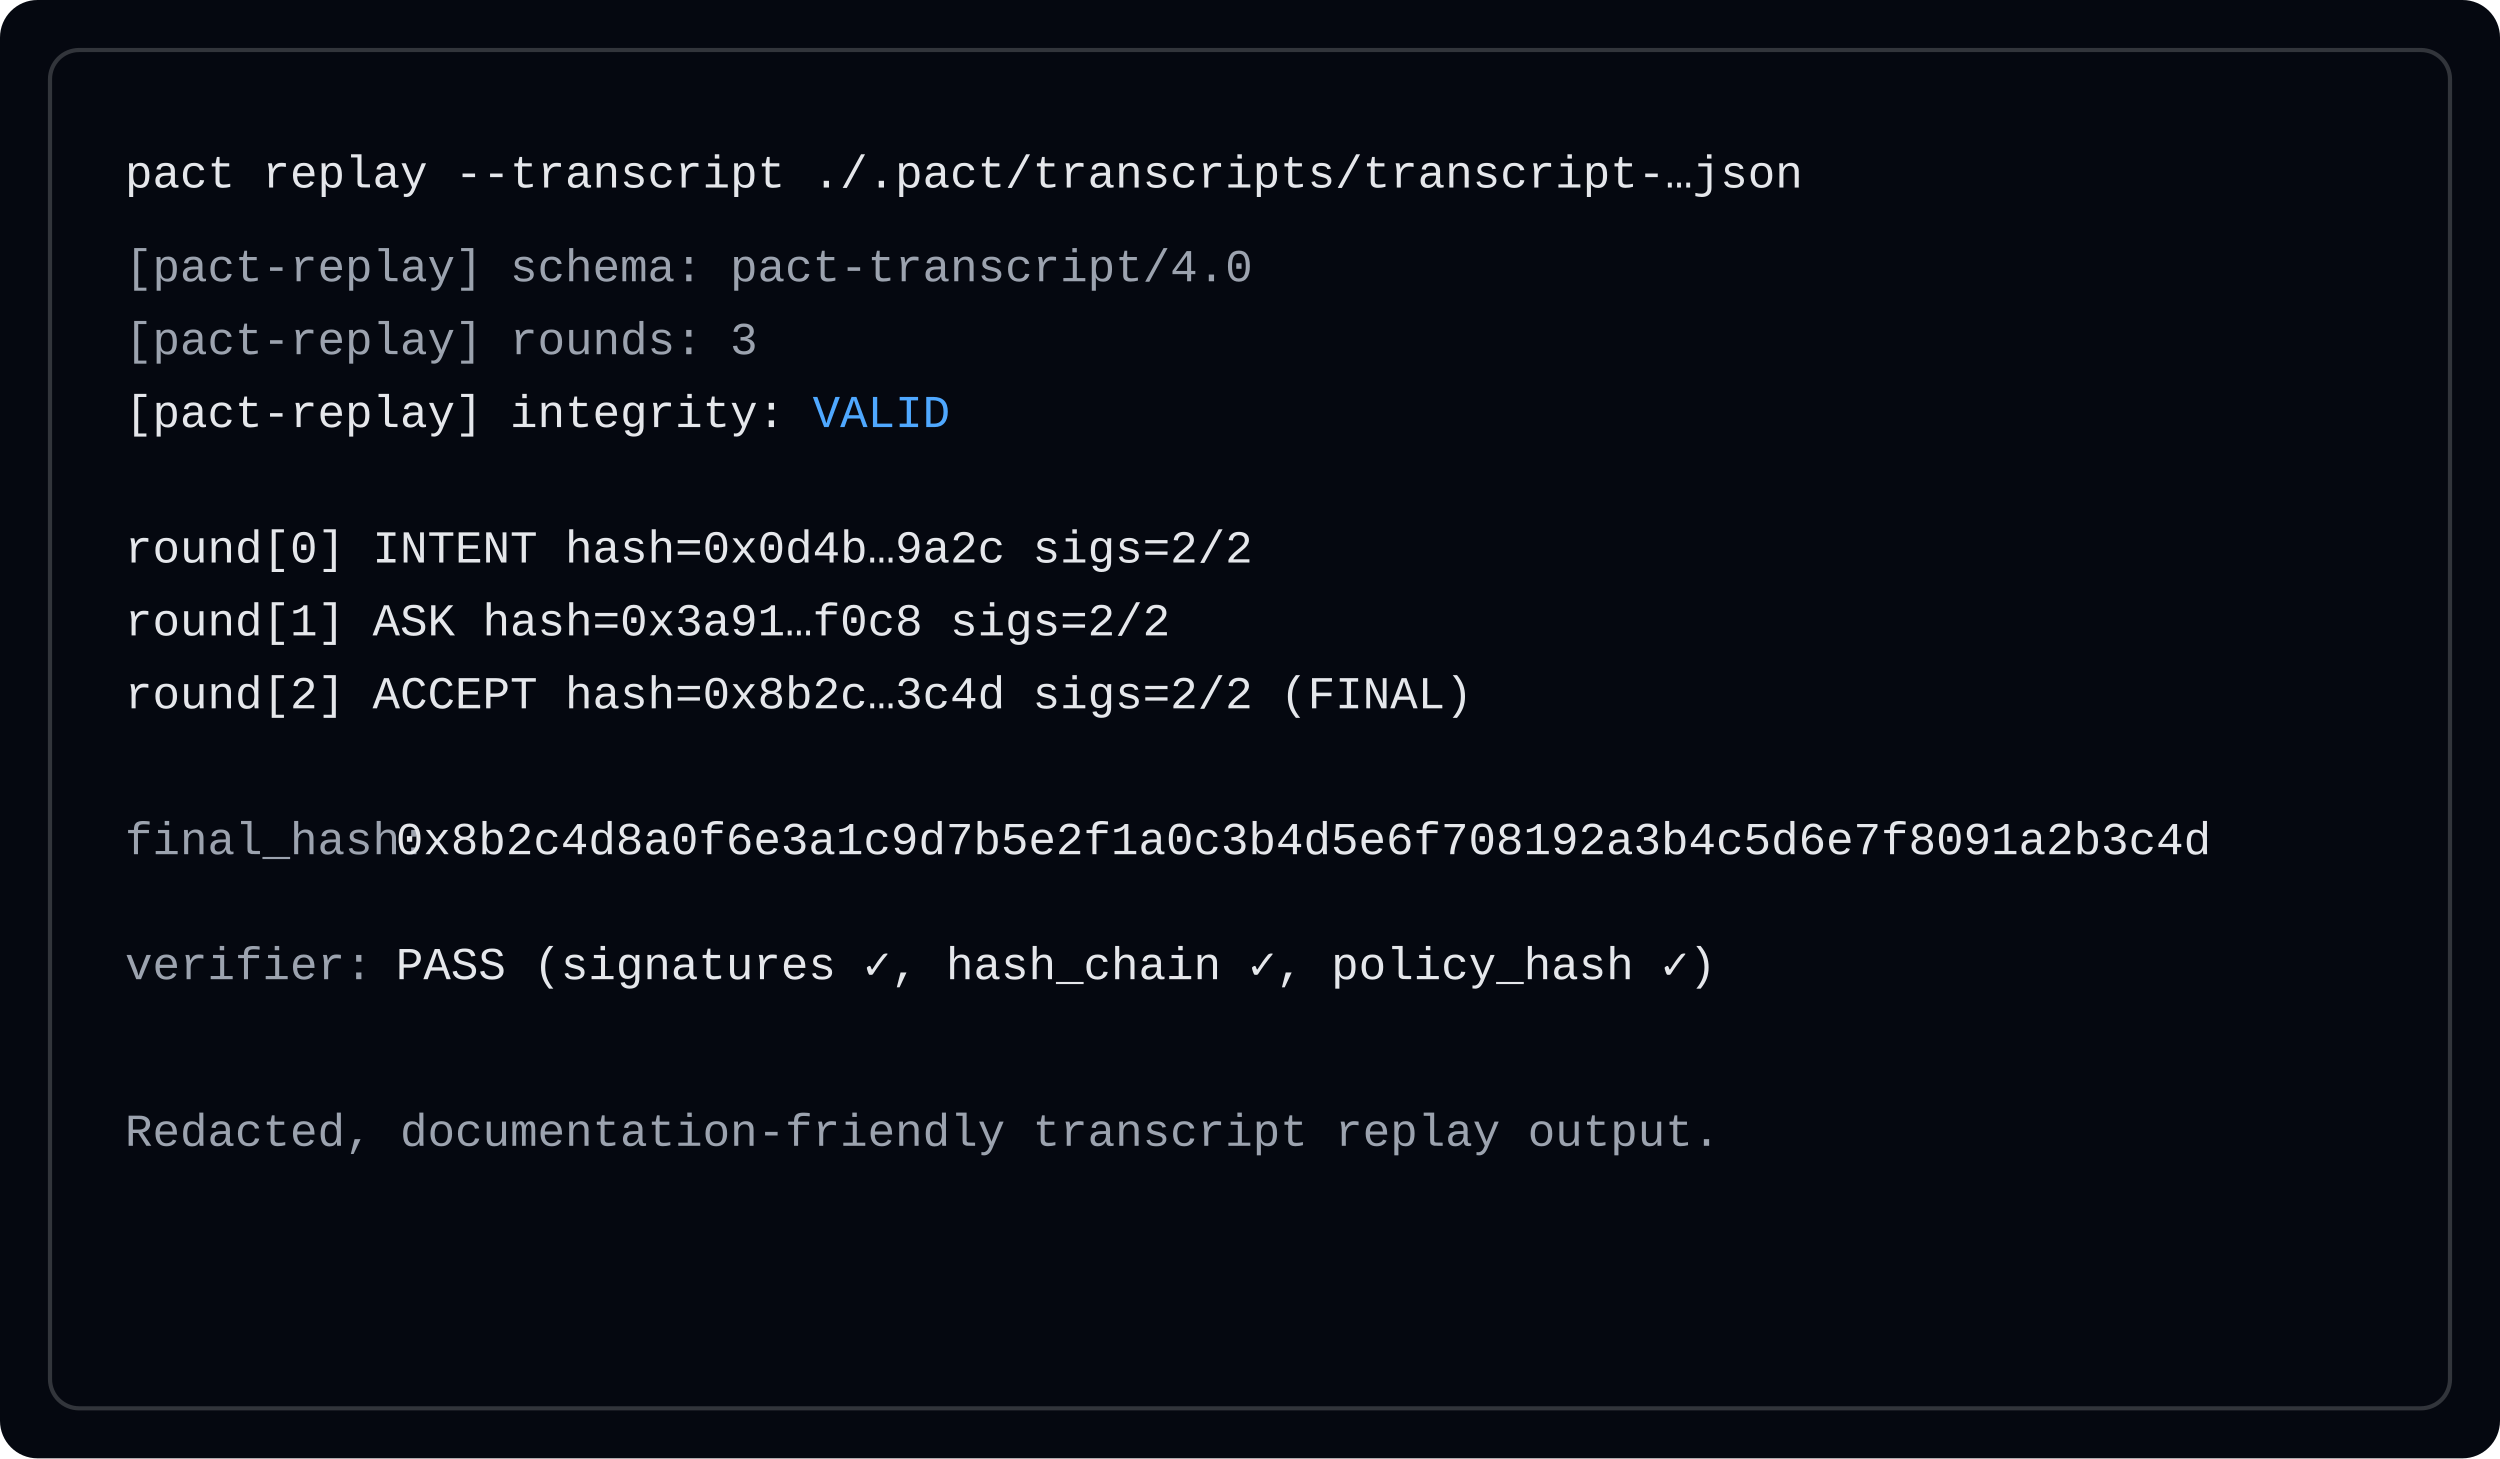
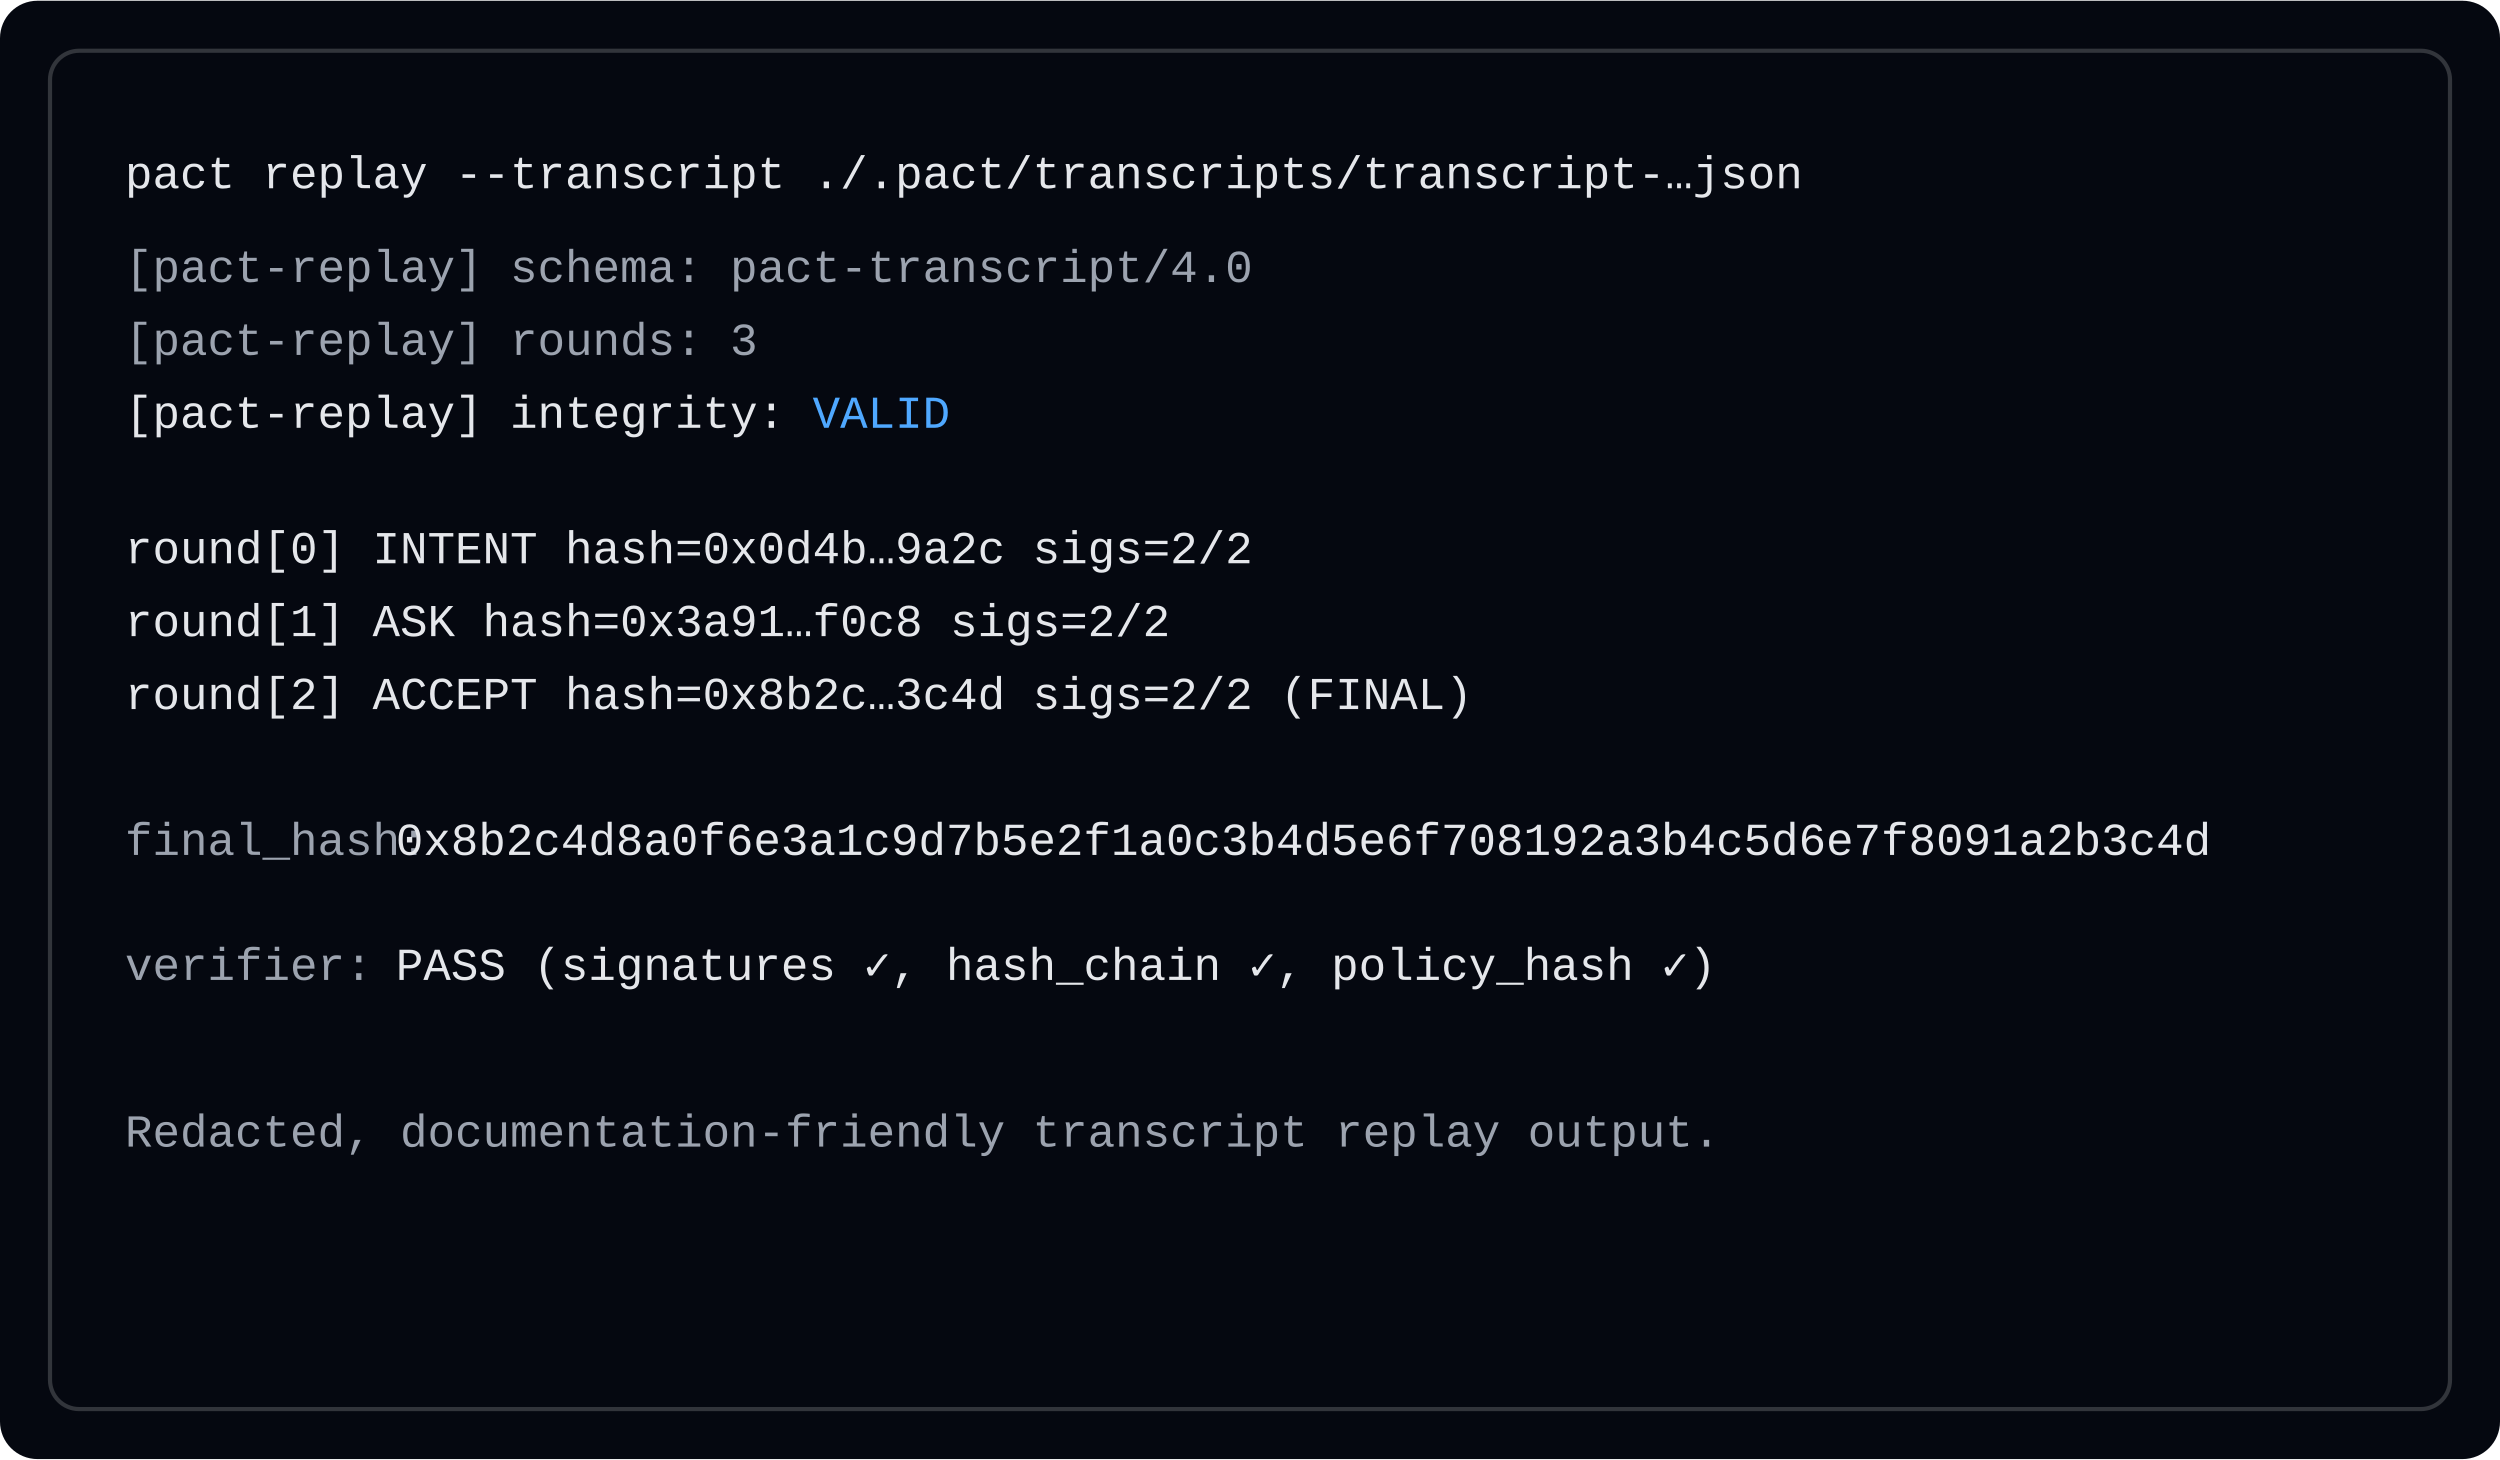
- <svg xmlns="http://www.w3.org/2000/svg" width="1200" height="700" viewBox="0 0 1200 700">
+ <svg xmlns="http://www.w3.org/2000/svg" width="560" height="327" viewBox="0 0 1200 700">
  <defs>
    <style>
      .bg { fill: #050810; }
      .frame { fill: none; stroke: rgba(255,255,255,0.18); stroke-width: 2; }
      .text {
        font-family: ui-monospace, SFMono-Regular, Menlo, Monaco, Consolas,
                     "Liberation Mono", "Courier New", monospace;
        font-size: 22px; fill: #e5e7eb;
      }
      .muted { fill: #9ca3af; }
      .accent { fill: #4fa8ff; }
    </style>
  </defs>
  <rect class="bg" x="0" y="0" width="1200" height="700" rx="18" />
  <rect class="frame" x="24" y="24" width="1152" height="652" rx="14" />
  <text class="text" x="60" y="90">pact replay --transcript ./.pact/transcripts/transcript-…json</text>
  <text class="text muted" x="60" y="135">[pact-replay] schema: pact-transcript/4.0</text>
  <text class="text muted" x="60" y="170">[pact-replay] rounds: 3</text>
  <text class="text" x="60" y="205">[pact-replay] integrity: <tspan class="accent">VALID</tspan>
  </text>
  <text class="text" x="60" y="270">round[0] INTENT  hash=0x0d4b…9a2c  sigs=2/2</text>
  <text class="text" x="60" y="305">round[1] ASK     hash=0x3a91…f0c8  sigs=2/2</text>
  <text class="text" x="60" y="340">round[2] ACCEPT  hash=0x8b2c…3c4d  sigs=2/2  (FINAL)</text>
  <text class="text muted" x="60" y="410">final_hash:</text>
  <text class="text" x="190" y="410">0x8b2c4d8a0f6e3a1c9d7b5e2f1a0c3b4d5e6f708192a3b4c5d6e7f8091a2b3c4d</text>
  <text class="text muted" x="60" y="470">verifier:</text>
  <text class="text" x="190" y="470">PASS (signatures ✓, hash_chain ✓, policy_hash ✓)</text>
  <text class="text muted" x="60" y="550">Redacted, documentation-friendly transcript replay output.</text>
</svg>
